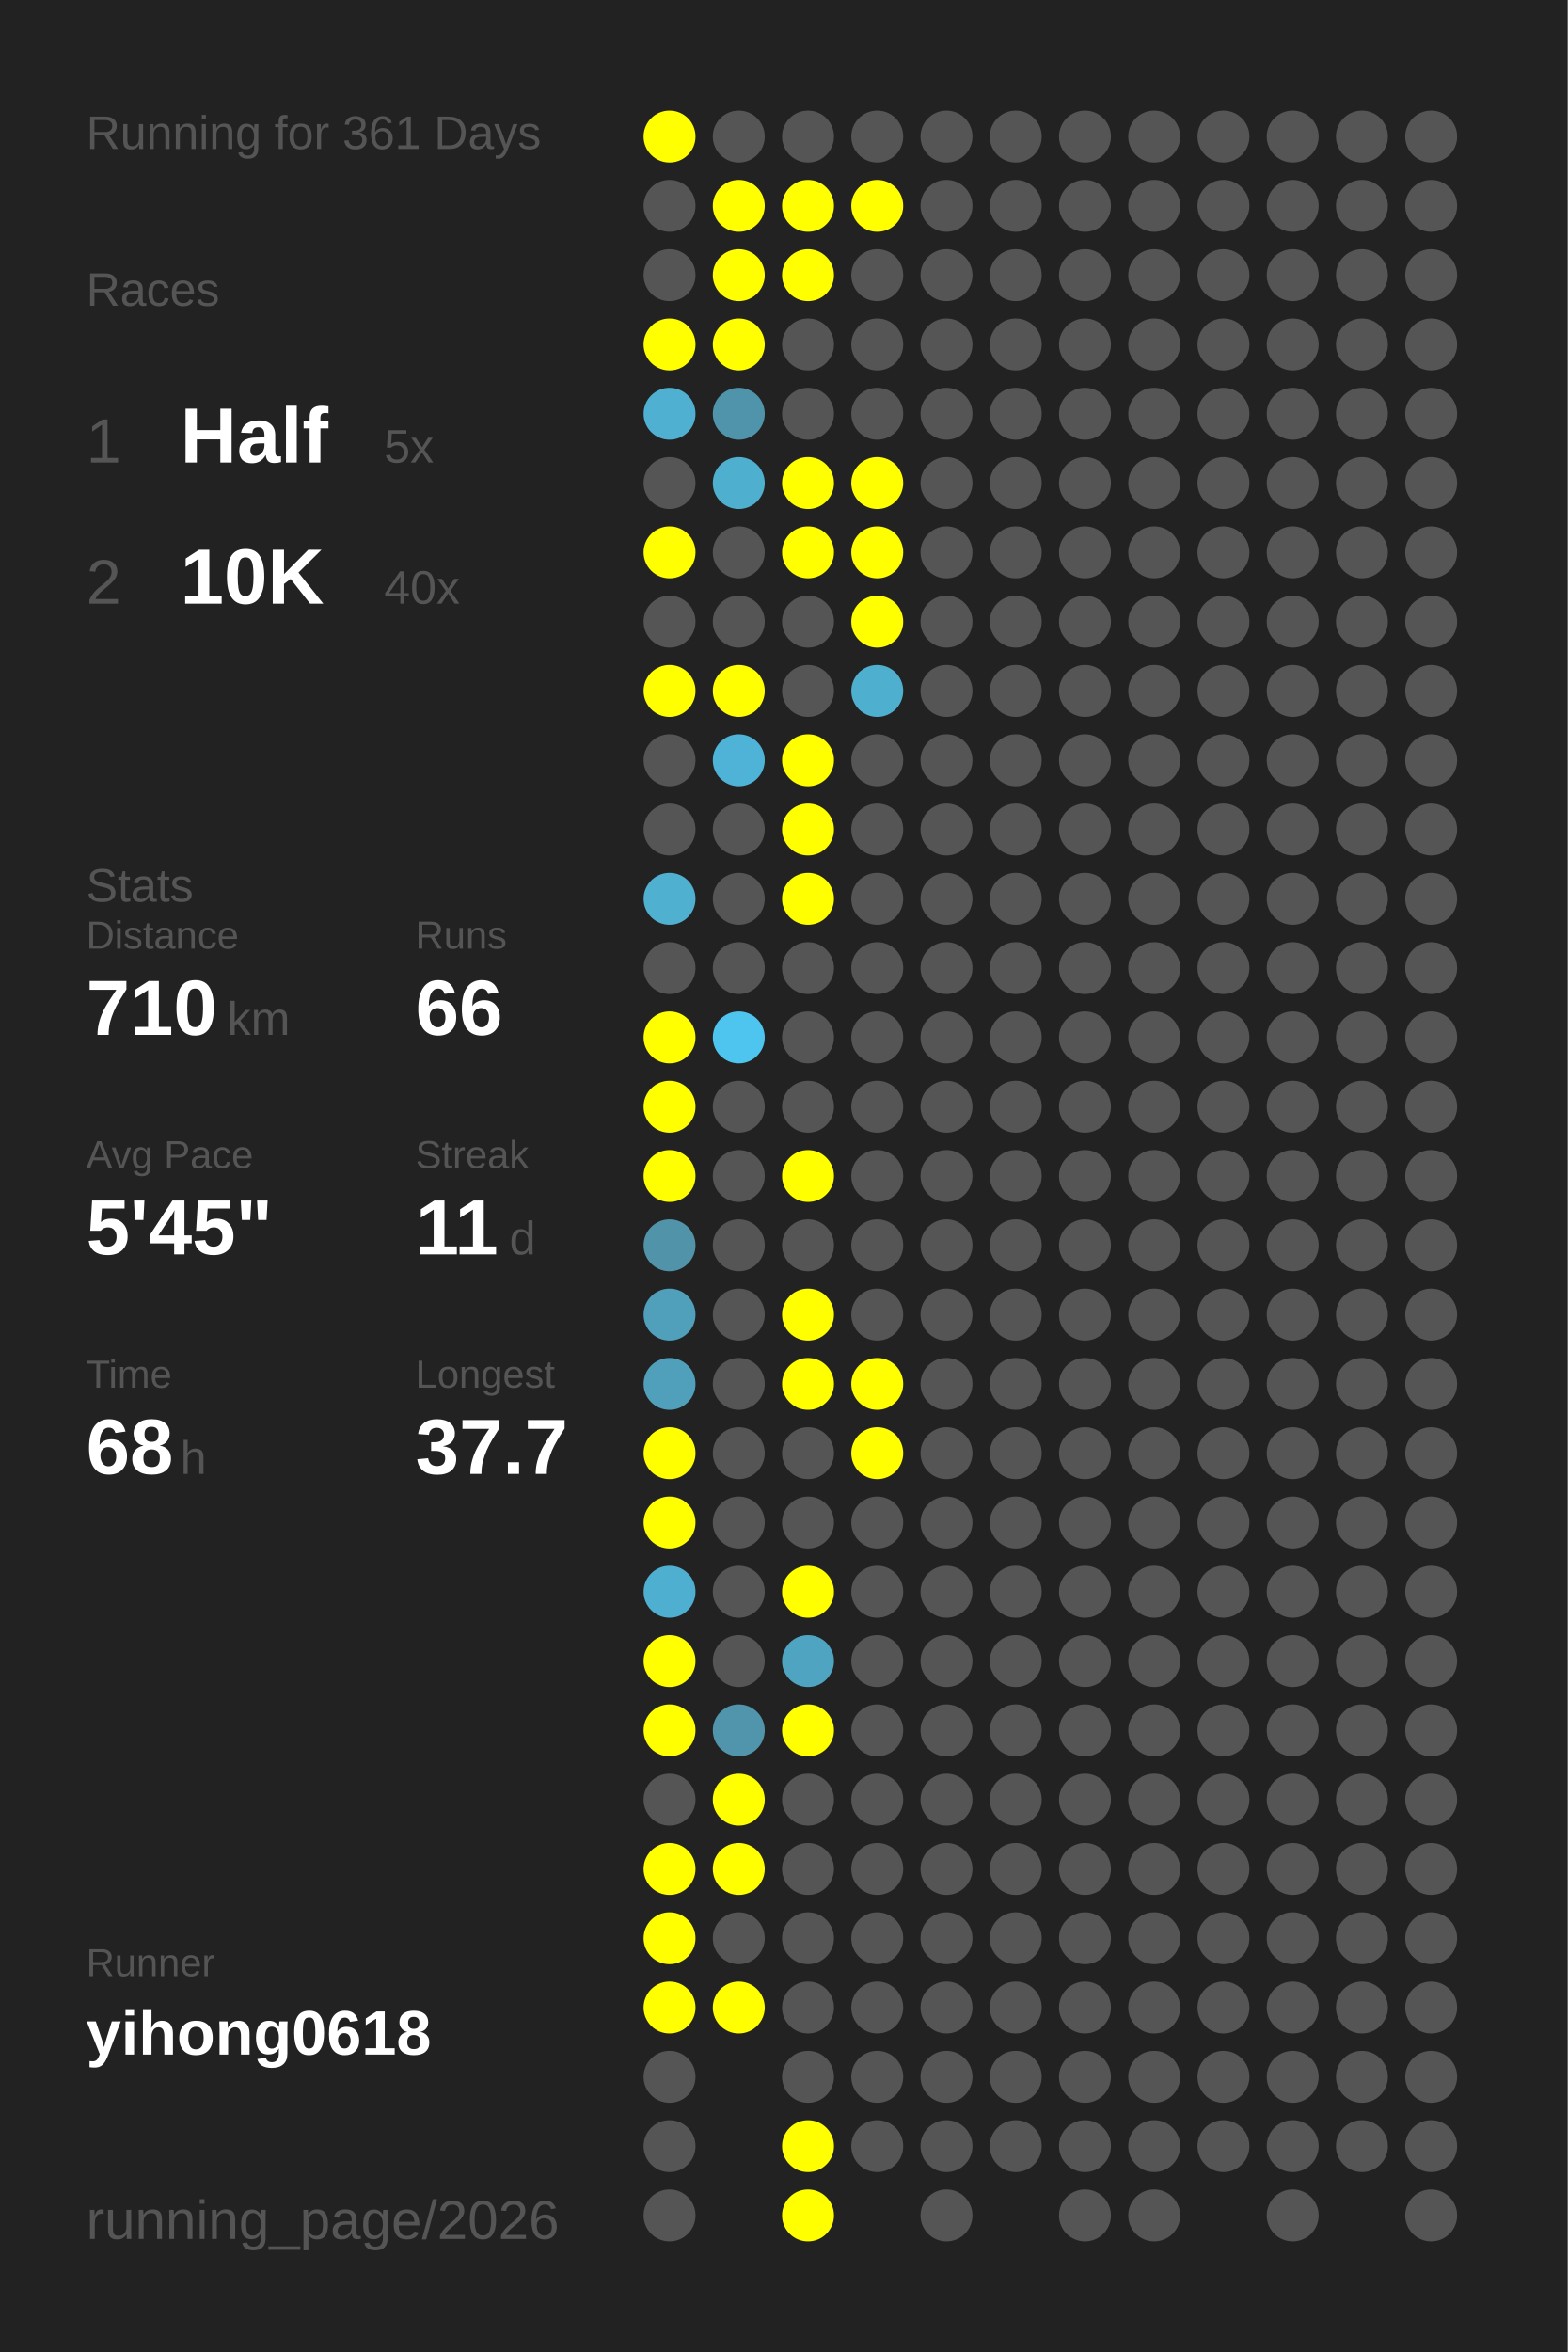
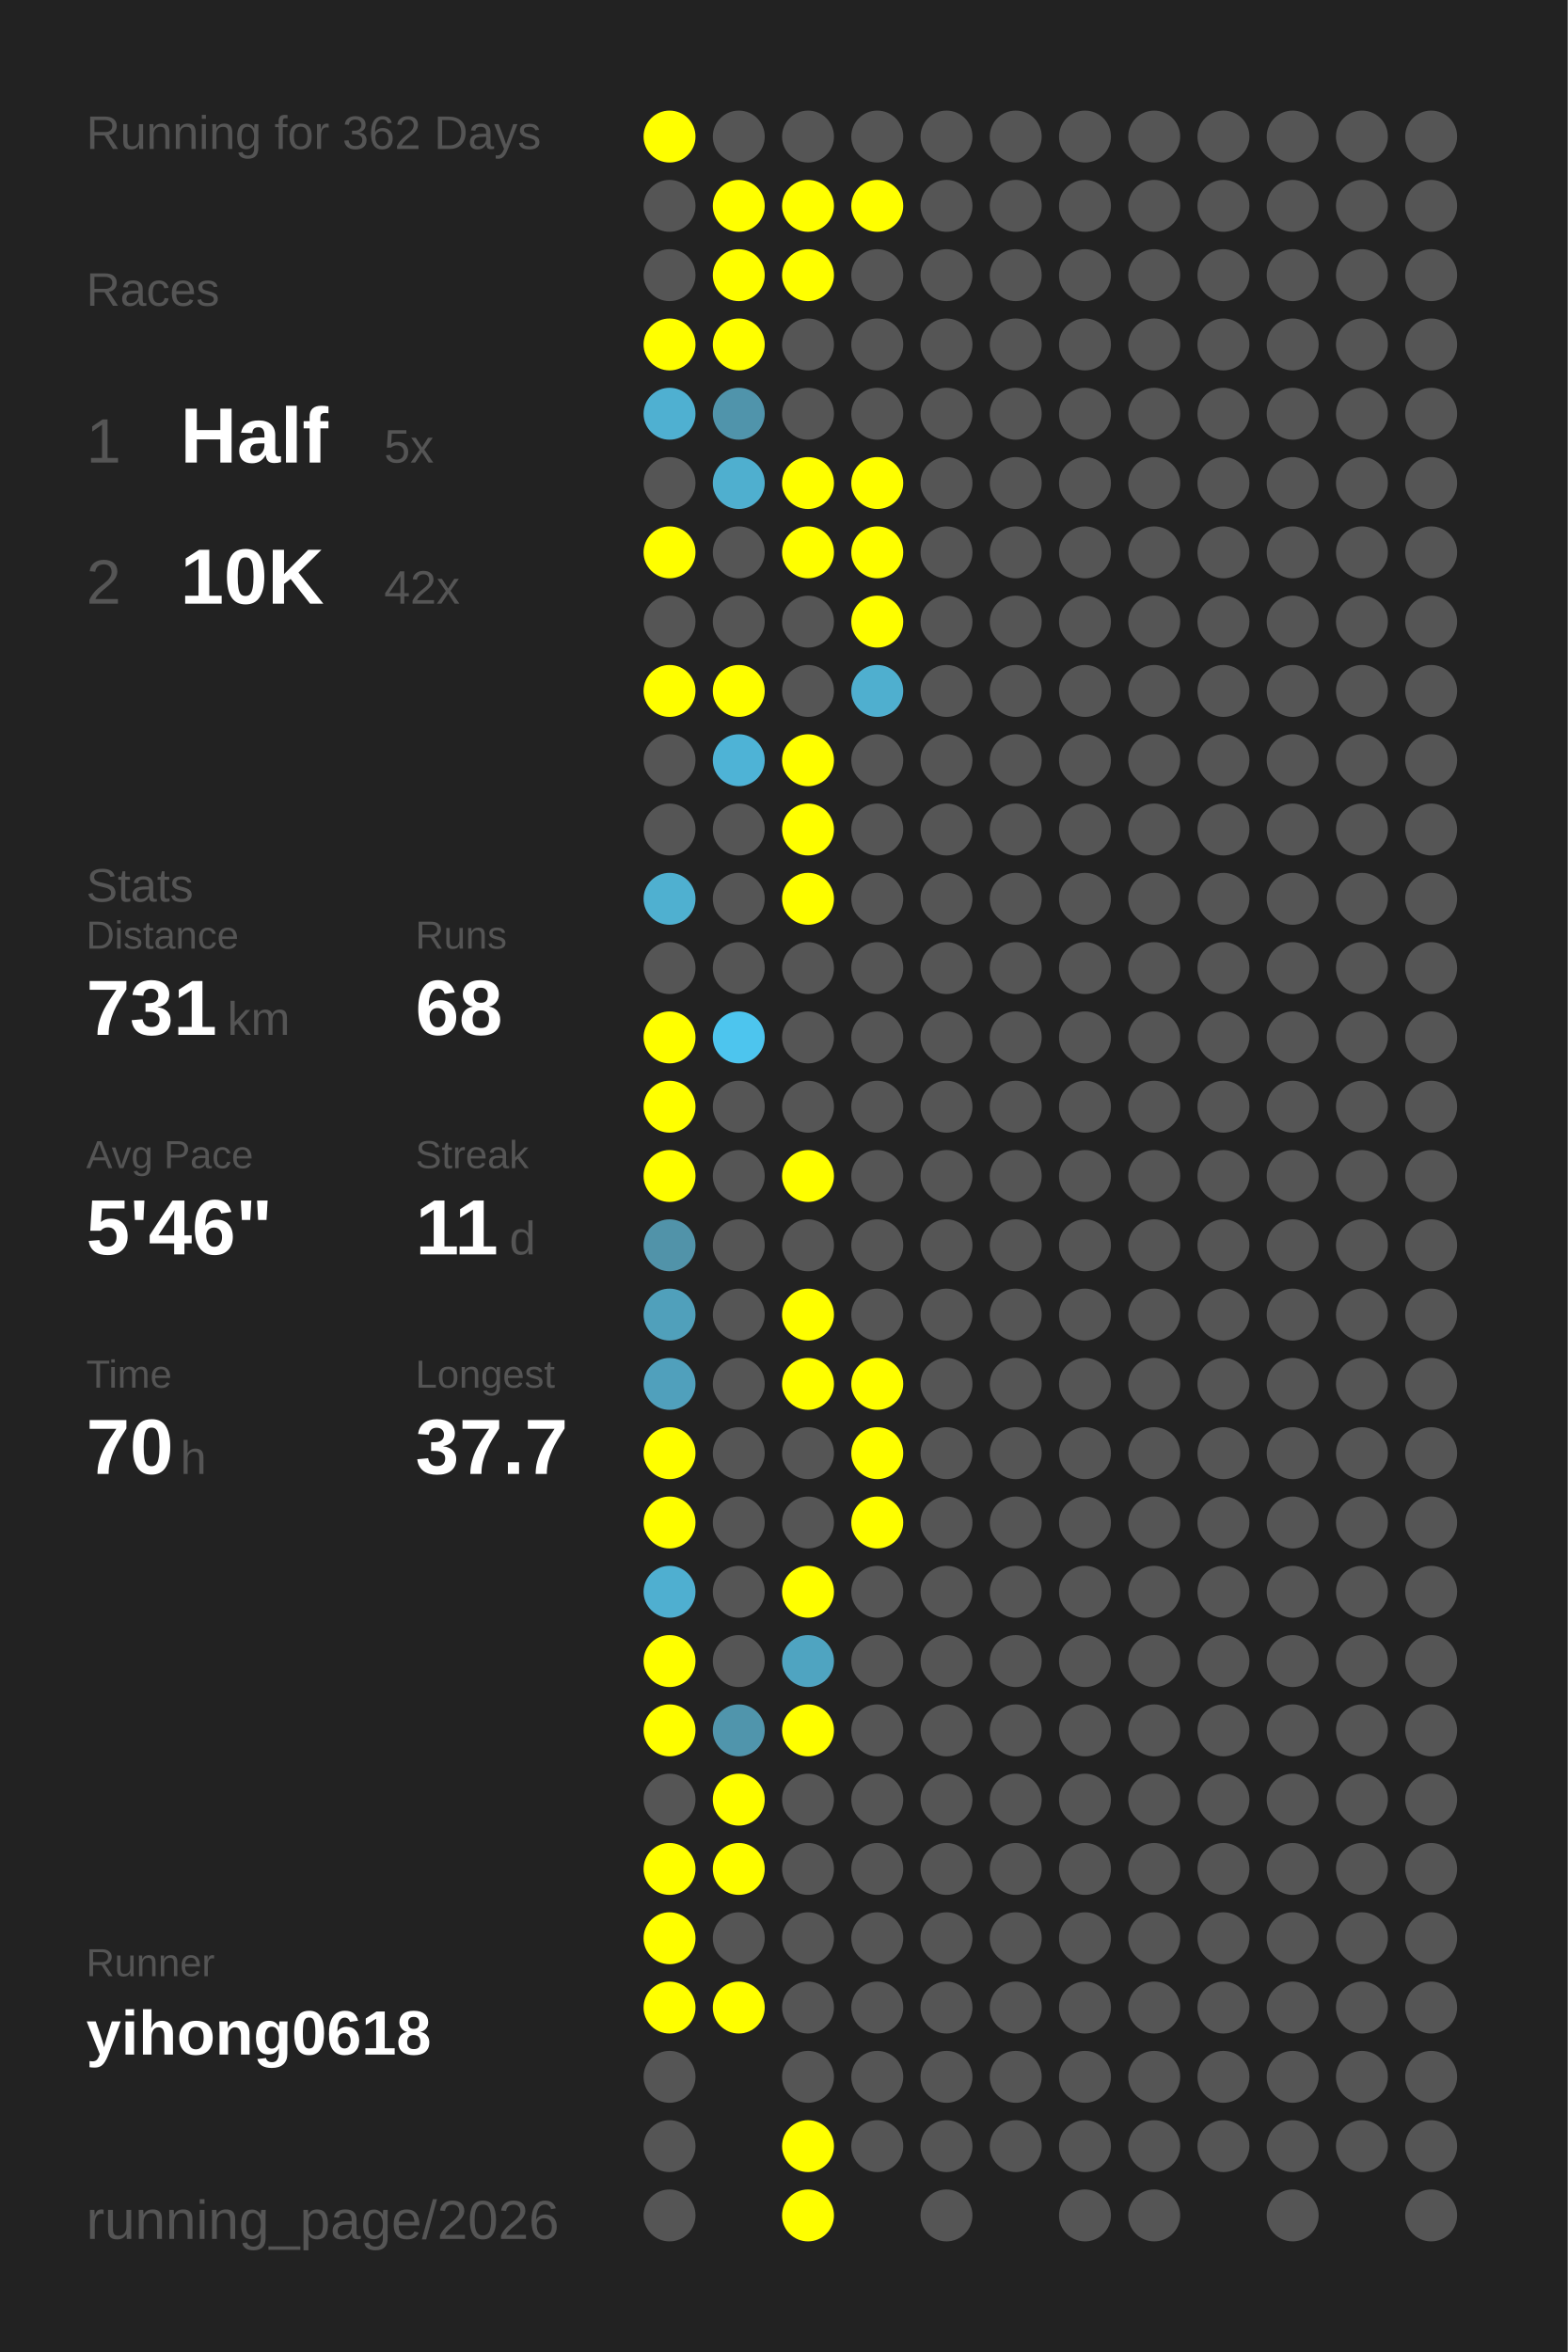
<svg xmlns="http://www.w3.org/2000/svg" baseProfile="full" height="300mm" version="1.1" viewBox="0,0,200,300" width="200mm">
  <defs />
  <rect fill="#222222" height="300" width="200" x="0" y="0" />
-   <text fill="#555555" style="font-size:6px; font-family:Arial;" x="11" y="19">Running for 361 Days</text>
+   <text fill="#555555" style="font-size:6px; font-family:Arial;" x="11" y="19">Running for 362 Days</text>
  <text fill="#555555" style="font-size:6px; font-family:Arial;" x="11" y="39">Races</text>
  <text fill="#555555" style="font-size:8px; font-family:Arial;" x="11" y="59">1</text>
  <text fill="#FFFFFF" style="font-size:10px; font-family:Arial; font-weight:bold;" x="23" y="59">Half</text>
  <text fill="#555555" style="font-size:6px; font-family:Arial;" x="49" y="59">5x</text>
  <text fill="#555555" style="font-size:8px; font-family:Arial;" x="11" y="77">2</text>
  <text fill="#FFFFFF" style="font-size:10px; font-family:Arial; font-weight:bold;" x="23" y="77">10K</text>
-   <text fill="#555555" style="font-size:6px; font-family:Arial;" x="49" y="77">40x</text>
+   <text fill="#555555" style="font-size:6px; font-family:Arial;" x="49" y="77">42x</text>
  <text fill="#555555" style="font-size:6px; font-family:Arial;" x="11" y="115">Stats</text>
  <text fill="#555555" style="font-size:5px; font-family:Arial;" x="11" y="121">Distance</text>
-   <text fill="#FFFFFF" style="font-size:10px; font-family:Arial; font-weight:bold;" x="11" y="132">710</text>
+   <text fill="#FFFFFF" style="font-size:10px; font-family:Arial; font-weight:bold;" x="11" y="132">731</text>
  <text fill="#555555" style="font-size:6px; font-family:Arial;" x="29" y="132">km</text>
  <text fill="#555555" style="font-size:5px; font-family:Arial;" x="53" y="121">Runs</text>
-   <text fill="#FFFFFF" style="font-size:10px; font-family:Arial; font-weight:bold;" x="53" y="132">66</text>
+   <text fill="#FFFFFF" style="font-size:10px; font-family:Arial; font-weight:bold;" x="53" y="132">68</text>
  <text fill="#555555" style="font-size:5px; font-family:Arial;" x="11" y="149">Avg Pace</text>
-   <text fill="#FFFFFF" style="font-size:10px; font-family:Arial; font-weight:bold;" x="11" y="160">5'45"</text>
+   <text fill="#FFFFFF" style="font-size:10px; font-family:Arial; font-weight:bold;" x="11" y="160">5'46"</text>
  <text fill="#555555" style="font-size:5px; font-family:Arial;" x="53" y="149">Streak</text>
  <text fill="#FFFFFF" style="font-size:10px; font-family:Arial; font-weight:bold;" x="53" y="160">11</text>
  <text fill="#555555" style="font-size:6px; font-family:Arial;" x="65" y="160">d</text>
  <text fill="#555555" style="font-size:5px; font-family:Arial;" x="11" y="177">Time</text>
-   <text fill="#FFFFFF" style="font-size:10px; font-family:Arial; font-weight:bold;" x="11" y="188">68</text>
+   <text fill="#FFFFFF" style="font-size:10px; font-family:Arial; font-weight:bold;" x="11" y="188">70</text>
  <text fill="#555555" style="font-size:6px; font-family:Arial;" x="23" y="188">h</text>
  <text fill="#555555" style="font-size:5px; font-family:Arial;" x="53" y="177">Longest</text>
  <text fill="#FFFFFF" style="font-size:10px; font-family:Arial; font-weight:bold;" x="53" y="188">37.7</text>
  <text fill="#555555" style="font-size:5px; font-family:Arial;" x="11" y="252.065">Runner</text>
  <text fill="#FFFFFF" style="font-size:8px; font-family:Arial; font-weight:bold;" x="11" y="262.065">yihong0618</text>
  <text fill="#555555" style="font-size:7px; font-family:Arial;" x="11" y="285.581">running_page/2026</text>
  <circle cx="85.417" cy="17.419" fill="#FFFF00" r="3.312" />
  <circle cx="85.417" cy="26.258" fill="#555555" r="3.312" />
  <circle cx="85.417" cy="35.097" fill="#555555" r="3.312" />
  <circle cx="85.417" cy="43.935" fill="#FFFF00" r="3.312" />
  <circle cx="85.417" cy="52.774" fill="#4fb0d1" r="3.312" />
  <circle cx="85.417" cy="61.613" fill="#555555" r="3.312" />
  <circle cx="85.417" cy="70.452" fill="#FFFF00" r="3.312" />
  <circle cx="85.417" cy="79.29" fill="#555555" r="3.312" />
  <circle cx="85.417" cy="88.129" fill="#FFFF00" r="3.312" />
  <circle cx="85.417" cy="96.968" fill="#555555" r="3.312" />
  <circle cx="85.417" cy="105.806" fill="#555555" r="3.312" />
  <circle cx="85.417" cy="114.645" fill="#4fb0d0" r="3.312" />
  <circle cx="85.417" cy="123.484" fill="#555555" r="3.312" />
  <circle cx="85.417" cy="132.323" fill="#FFFF00" r="3.312" />
  <circle cx="85.417" cy="141.161" fill="#FFFF00" r="3.312" />
  <circle cx="85.417" cy="150" fill="#FFFF00" r="3.312" />
  <circle cx="85.417" cy="158.839" fill="#5193a9" r="3.312" />
  <circle cx="85.417" cy="167.677" fill="#50a0bb" r="3.312" />
  <circle cx="85.417" cy="176.516" fill="#50a0bc" r="3.312" />
  <circle cx="85.417" cy="185.355" fill="#FFFF00" r="3.312" />
  <circle cx="85.417" cy="194.194" fill="#FFFF00" r="3.312" />
  <circle cx="85.417" cy="203.032" fill="#4fafd0" r="3.312" />
  <circle cx="85.417" cy="211.871" fill="#FFFF00" r="3.312" />
  <circle cx="85.417" cy="220.71" fill="#FFFF00" r="3.312" />
  <circle cx="85.417" cy="229.548" fill="#555555" r="3.312" />
  <circle cx="85.417" cy="238.387" fill="#FFFF00" r="3.312" />
  <circle cx="85.417" cy="247.226" fill="#FFFF00" r="3.312" />
  <circle cx="85.417" cy="256.065" fill="#FFFF00" r="3.312" />
  <circle cx="85.417" cy="264.903" fill="#555555" r="3.312" />
  <circle cx="85.417" cy="273.742" fill="#555555" r="3.312" />
  <circle cx="85.417" cy="282.581" fill="#555555" r="3.312" />
  <circle cx="94.25" cy="17.419" fill="#555555" r="3.312" />
  <circle cx="94.25" cy="26.258" fill="#FFFF00" r="3.312" />
  <circle cx="94.25" cy="35.097" fill="#FFFF00" r="3.312" />
  <circle cx="94.25" cy="43.935" fill="#FFFF00" r="3.312" />
  <circle cx="94.25" cy="52.774" fill="#5094ab" r="3.312" />
  <circle cx="94.25" cy="61.613" fill="#4fafcf" r="3.312" />
  <circle cx="94.25" cy="70.452" fill="#555555" r="3.312" />
  <circle cx="94.25" cy="79.29" fill="#555555" r="3.312" />
  <circle cx="94.25" cy="88.129" fill="#FFFF00" r="3.312" />
  <circle cx="94.25" cy="96.968" fill="#4eb3d6" r="3.312" />
  <circle cx="94.25" cy="105.806" fill="#555555" r="3.312" />
  <circle cx="94.25" cy="114.645" fill="#555555" r="3.312" />
  <circle cx="94.25" cy="123.484" fill="#555555" r="3.312" />
  <circle cx="94.25" cy="132.323" fill="#4dc5ee" r="3.312" />
  <circle cx="94.25" cy="141.161" fill="#555555" r="3.312" />
  <circle cx="94.25" cy="150" fill="#555555" r="3.312" />
  <circle cx="94.25" cy="158.839" fill="#555555" r="3.312" />
  <circle cx="94.25" cy="167.677" fill="#555555" r="3.312" />
  <circle cx="94.25" cy="176.516" fill="#555555" r="3.312" />
  <circle cx="94.25" cy="185.355" fill="#555555" r="3.312" />
  <circle cx="94.25" cy="194.194" fill="#555555" r="3.312" />
  <circle cx="94.25" cy="203.032" fill="#555555" r="3.312" />
  <circle cx="94.25" cy="211.871" fill="#555555" r="3.312" />
  <circle cx="94.25" cy="220.71" fill="#5095ac" r="3.312" />
  <circle cx="94.25" cy="229.548" fill="#FFFF00" r="3.312" />
  <circle cx="94.25" cy="238.387" fill="#FFFF00" r="3.312" />
  <circle cx="94.25" cy="247.226" fill="#555555" r="3.312" />
  <circle cx="94.25" cy="256.065" fill="#FFFF00" r="3.312" />
  <circle cx="103.083" cy="17.419" fill="#555555" r="3.312" />
  <circle cx="103.083" cy="26.258" fill="#FFFF00" r="3.312" />
  <circle cx="103.083" cy="35.097" fill="#FFFF00" r="3.312" />
  <circle cx="103.083" cy="43.935" fill="#555555" r="3.312" />
  <circle cx="103.083" cy="52.774" fill="#555555" r="3.312" />
  <circle cx="103.083" cy="61.613" fill="#FFFF00" r="3.312" />
  <circle cx="103.083" cy="70.452" fill="#FFFF00" r="3.312" />
  <circle cx="103.083" cy="79.29" fill="#555555" r="3.312" />
  <circle cx="103.083" cy="88.129" fill="#555555" r="3.312" />
  <circle cx="103.083" cy="96.968" fill="#FFFF00" r="3.312" />
  <circle cx="103.083" cy="105.806" fill="#FFFF00" r="3.312" />
  <circle cx="103.083" cy="114.645" fill="#FFFF00" r="3.312" />
  <circle cx="103.083" cy="123.484" fill="#555555" r="3.312" />
  <circle cx="103.083" cy="132.323" fill="#555555" r="3.312" />
  <circle cx="103.083" cy="141.161" fill="#555555" r="3.312" />
  <circle cx="103.083" cy="150" fill="#FFFF00" r="3.312" />
  <circle cx="103.083" cy="158.839" fill="#555555" r="3.312" />
  <circle cx="103.083" cy="167.677" fill="#FFFF00" r="3.312" />
  <circle cx="103.083" cy="176.516" fill="#FFFF00" r="3.312" />
  <circle cx="103.083" cy="185.355" fill="#555555" r="3.312" />
  <circle cx="103.083" cy="194.194" fill="#555555" r="3.312" />
  <circle cx="103.083" cy="203.032" fill="#FFFF00" r="3.312" />
  <circle cx="103.083" cy="211.871" fill="#4fa4c1" r="3.312" />
  <circle cx="103.083" cy="220.71" fill="#FFFF00" r="3.312" />
  <circle cx="103.083" cy="229.548" fill="#555555" r="3.312" />
  <circle cx="103.083" cy="238.387" fill="#555555" r="3.312" />
  <circle cx="103.083" cy="247.226" fill="#555555" r="3.312" />
  <circle cx="103.083" cy="256.065" fill="#555555" r="3.312" />
  <circle cx="103.083" cy="264.903" fill="#555555" r="3.312" />
  <circle cx="103.083" cy="273.742" fill="#FFFF00" r="3.312" />
  <circle cx="103.083" cy="282.581" fill="#FFFF00" r="3.312" />
  <circle cx="111.917" cy="17.419" fill="#555555" r="3.312" />
  <circle cx="111.917" cy="26.258" fill="#FFFF00" r="3.312" />
  <circle cx="111.917" cy="35.097" fill="#555555" r="3.312" />
  <circle cx="111.917" cy="43.935" fill="#555555" r="3.312" />
  <circle cx="111.917" cy="52.774" fill="#555555" r="3.312" />
  <circle cx="111.917" cy="61.613" fill="#FFFF00" r="3.312" />
  <circle cx="111.917" cy="70.452" fill="#FFFF00" r="3.312" />
  <circle cx="111.917" cy="79.29" fill="#FFFF00" r="3.312" />
  <circle cx="111.917" cy="88.129" fill="#4fafcf" r="3.312" />
  <circle cx="111.917" cy="96.968" fill="#555555" r="3.312" />
  <circle cx="111.917" cy="105.806" fill="#555555" r="3.312" />
  <circle cx="111.917" cy="114.645" fill="#555555" r="3.312" />
  <circle cx="111.917" cy="123.484" fill="#555555" r="3.312" />
  <circle cx="111.917" cy="132.323" fill="#555555" r="3.312" />
  <circle cx="111.917" cy="141.161" fill="#555555" r="3.312" />
  <circle cx="111.917" cy="150" fill="#555555" r="3.312" />
  <circle cx="111.917" cy="158.839" fill="#555555" r="3.312" />
  <circle cx="111.917" cy="167.677" fill="#555555" r="3.312" />
  <circle cx="111.917" cy="176.516" fill="#FFFF00" r="3.312" />
  <circle cx="111.917" cy="185.355" fill="#FFFF00" r="3.312" />
-   <circle cx="111.917" cy="194.194" fill="#555555" r="3.312" />
+   <circle cx="111.917" cy="194.194" fill="#FFFF00" r="3.312" />
  <circle cx="111.917" cy="203.032" fill="#555555" r="3.312" />
  <circle cx="111.917" cy="211.871" fill="#555555" r="3.312" />
  <circle cx="111.917" cy="220.71" fill="#555555" r="3.312" />
  <circle cx="111.917" cy="229.548" fill="#555555" r="3.312" />
  <circle cx="111.917" cy="238.387" fill="#555555" r="3.312" />
  <circle cx="111.917" cy="247.226" fill="#555555" r="3.312" />
  <circle cx="111.917" cy="256.065" fill="#555555" r="3.312" />
  <circle cx="111.917" cy="264.903" fill="#555555" r="3.312" />
  <circle cx="111.917" cy="273.742" fill="#555555" r="3.312" />
  <circle cx="120.75" cy="17.419" fill="#555555" r="3.312" />
  <circle cx="120.75" cy="26.258" fill="#555555" r="3.312" />
  <circle cx="120.75" cy="35.097" fill="#555555" r="3.312" />
  <circle cx="120.75" cy="43.935" fill="#555555" r="3.312" />
  <circle cx="120.75" cy="52.774" fill="#555555" r="3.312" />
  <circle cx="120.75" cy="61.613" fill="#555555" r="3.312" />
  <circle cx="120.75" cy="70.452" fill="#555555" r="3.312" />
  <circle cx="120.75" cy="79.29" fill="#555555" r="3.312" />
  <circle cx="120.75" cy="88.129" fill="#555555" r="3.312" />
  <circle cx="120.75" cy="96.968" fill="#555555" r="3.312" />
  <circle cx="120.75" cy="105.806" fill="#555555" r="3.312" />
  <circle cx="120.75" cy="114.645" fill="#555555" r="3.312" />
  <circle cx="120.75" cy="123.484" fill="#555555" r="3.312" />
  <circle cx="120.75" cy="132.323" fill="#555555" r="3.312" />
  <circle cx="120.75" cy="141.161" fill="#555555" r="3.312" />
  <circle cx="120.75" cy="150" fill="#555555" r="3.312" />
  <circle cx="120.75" cy="158.839" fill="#555555" r="3.312" />
  <circle cx="120.75" cy="167.677" fill="#555555" r="3.312" />
  <circle cx="120.75" cy="176.516" fill="#555555" r="3.312" />
  <circle cx="120.75" cy="185.355" fill="#555555" r="3.312" />
  <circle cx="120.75" cy="194.194" fill="#555555" r="3.312" />
  <circle cx="120.75" cy="203.032" fill="#555555" r="3.312" />
  <circle cx="120.75" cy="211.871" fill="#555555" r="3.312" />
  <circle cx="120.75" cy="220.71" fill="#555555" r="3.312" />
  <circle cx="120.75" cy="229.548" fill="#555555" r="3.312" />
  <circle cx="120.75" cy="238.387" fill="#555555" r="3.312" />
  <circle cx="120.75" cy="247.226" fill="#555555" r="3.312" />
  <circle cx="120.75" cy="256.065" fill="#555555" r="3.312" />
  <circle cx="120.75" cy="264.903" fill="#555555" r="3.312" />
  <circle cx="120.75" cy="273.742" fill="#555555" r="3.312" />
  <circle cx="120.75" cy="282.581" fill="#555555" r="3.312" />
  <circle cx="129.583" cy="17.419" fill="#555555" r="3.312" />
  <circle cx="129.583" cy="26.258" fill="#555555" r="3.312" />
  <circle cx="129.583" cy="35.097" fill="#555555" r="3.312" />
  <circle cx="129.583" cy="43.935" fill="#555555" r="3.312" />
  <circle cx="129.583" cy="52.774" fill="#555555" r="3.312" />
  <circle cx="129.583" cy="61.613" fill="#555555" r="3.312" />
  <circle cx="129.583" cy="70.452" fill="#555555" r="3.312" />
  <circle cx="129.583" cy="79.29" fill="#555555" r="3.312" />
  <circle cx="129.583" cy="88.129" fill="#555555" r="3.312" />
  <circle cx="129.583" cy="96.968" fill="#555555" r="3.312" />
  <circle cx="129.583" cy="105.806" fill="#555555" r="3.312" />
  <circle cx="129.583" cy="114.645" fill="#555555" r="3.312" />
  <circle cx="129.583" cy="123.484" fill="#555555" r="3.312" />
  <circle cx="129.583" cy="132.323" fill="#555555" r="3.312" />
  <circle cx="129.583" cy="141.161" fill="#555555" r="3.312" />
  <circle cx="129.583" cy="150" fill="#555555" r="3.312" />
  <circle cx="129.583" cy="158.839" fill="#555555" r="3.312" />
  <circle cx="129.583" cy="167.677" fill="#555555" r="3.312" />
  <circle cx="129.583" cy="176.516" fill="#555555" r="3.312" />
  <circle cx="129.583" cy="185.355" fill="#555555" r="3.312" />
  <circle cx="129.583" cy="194.194" fill="#555555" r="3.312" />
  <circle cx="129.583" cy="203.032" fill="#555555" r="3.312" />
  <circle cx="129.583" cy="211.871" fill="#555555" r="3.312" />
  <circle cx="129.583" cy="220.71" fill="#555555" r="3.312" />
  <circle cx="129.583" cy="229.548" fill="#555555" r="3.312" />
  <circle cx="129.583" cy="238.387" fill="#555555" r="3.312" />
  <circle cx="129.583" cy="247.226" fill="#555555" r="3.312" />
  <circle cx="129.583" cy="256.065" fill="#555555" r="3.312" />
  <circle cx="129.583" cy="264.903" fill="#555555" r="3.312" />
  <circle cx="129.583" cy="273.742" fill="#555555" r="3.312" />
  <circle cx="138.417" cy="17.419" fill="#555555" r="3.312" />
  <circle cx="138.417" cy="26.258" fill="#555555" r="3.312" />
  <circle cx="138.417" cy="35.097" fill="#555555" r="3.312" />
  <circle cx="138.417" cy="43.935" fill="#555555" r="3.312" />
  <circle cx="138.417" cy="52.774" fill="#555555" r="3.312" />
  <circle cx="138.417" cy="61.613" fill="#555555" r="3.312" />
  <circle cx="138.417" cy="70.452" fill="#555555" r="3.312" />
  <circle cx="138.417" cy="79.29" fill="#555555" r="3.312" />
  <circle cx="138.417" cy="88.129" fill="#555555" r="3.312" />
  <circle cx="138.417" cy="96.968" fill="#555555" r="3.312" />
  <circle cx="138.417" cy="105.806" fill="#555555" r="3.312" />
  <circle cx="138.417" cy="114.645" fill="#555555" r="3.312" />
  <circle cx="138.417" cy="123.484" fill="#555555" r="3.312" />
  <circle cx="138.417" cy="132.323" fill="#555555" r="3.312" />
  <circle cx="138.417" cy="141.161" fill="#555555" r="3.312" />
  <circle cx="138.417" cy="150" fill="#555555" r="3.312" />
  <circle cx="138.417" cy="158.839" fill="#555555" r="3.312" />
  <circle cx="138.417" cy="167.677" fill="#555555" r="3.312" />
  <circle cx="138.417" cy="176.516" fill="#555555" r="3.312" />
  <circle cx="138.417" cy="185.355" fill="#555555" r="3.312" />
  <circle cx="138.417" cy="194.194" fill="#555555" r="3.312" />
  <circle cx="138.417" cy="203.032" fill="#555555" r="3.312" />
  <circle cx="138.417" cy="211.871" fill="#555555" r="3.312" />
  <circle cx="138.417" cy="220.71" fill="#555555" r="3.312" />
  <circle cx="138.417" cy="229.548" fill="#555555" r="3.312" />
  <circle cx="138.417" cy="238.387" fill="#555555" r="3.312" />
  <circle cx="138.417" cy="247.226" fill="#555555" r="3.312" />
  <circle cx="138.417" cy="256.065" fill="#555555" r="3.312" />
  <circle cx="138.417" cy="264.903" fill="#555555" r="3.312" />
  <circle cx="138.417" cy="273.742" fill="#555555" r="3.312" />
  <circle cx="138.417" cy="282.581" fill="#555555" r="3.312" />
  <circle cx="147.25" cy="17.419" fill="#555555" r="3.312" />
  <circle cx="147.25" cy="26.258" fill="#555555" r="3.312" />
  <circle cx="147.25" cy="35.097" fill="#555555" r="3.312" />
  <circle cx="147.25" cy="43.935" fill="#555555" r="3.312" />
  <circle cx="147.25" cy="52.774" fill="#555555" r="3.312" />
  <circle cx="147.25" cy="61.613" fill="#555555" r="3.312" />
  <circle cx="147.25" cy="70.452" fill="#555555" r="3.312" />
  <circle cx="147.25" cy="79.29" fill="#555555" r="3.312" />
  <circle cx="147.25" cy="88.129" fill="#555555" r="3.312" />
  <circle cx="147.25" cy="96.968" fill="#555555" r="3.312" />
  <circle cx="147.25" cy="105.806" fill="#555555" r="3.312" />
  <circle cx="147.25" cy="114.645" fill="#555555" r="3.312" />
  <circle cx="147.25" cy="123.484" fill="#555555" r="3.312" />
  <circle cx="147.25" cy="132.323" fill="#555555" r="3.312" />
  <circle cx="147.25" cy="141.161" fill="#555555" r="3.312" />
  <circle cx="147.25" cy="150" fill="#555555" r="3.312" />
  <circle cx="147.25" cy="158.839" fill="#555555" r="3.312" />
  <circle cx="147.25" cy="167.677" fill="#555555" r="3.312" />
  <circle cx="147.25" cy="176.516" fill="#555555" r="3.312" />
  <circle cx="147.25" cy="185.355" fill="#555555" r="3.312" />
  <circle cx="147.25" cy="194.194" fill="#555555" r="3.312" />
  <circle cx="147.25" cy="203.032" fill="#555555" r="3.312" />
  <circle cx="147.25" cy="211.871" fill="#555555" r="3.312" />
  <circle cx="147.25" cy="220.71" fill="#555555" r="3.312" />
  <circle cx="147.25" cy="229.548" fill="#555555" r="3.312" />
  <circle cx="147.25" cy="238.387" fill="#555555" r="3.312" />
  <circle cx="147.25" cy="247.226" fill="#555555" r="3.312" />
  <circle cx="147.25" cy="256.065" fill="#555555" r="3.312" />
  <circle cx="147.25" cy="264.903" fill="#555555" r="3.312" />
  <circle cx="147.25" cy="273.742" fill="#555555" r="3.312" />
  <circle cx="147.25" cy="282.581" fill="#555555" r="3.312" />
  <circle cx="156.083" cy="17.419" fill="#555555" r="3.312" />
  <circle cx="156.083" cy="26.258" fill="#555555" r="3.312" />
  <circle cx="156.083" cy="35.097" fill="#555555" r="3.312" />
  <circle cx="156.083" cy="43.935" fill="#555555" r="3.312" />
  <circle cx="156.083" cy="52.774" fill="#555555" r="3.312" />
  <circle cx="156.083" cy="61.613" fill="#555555" r="3.312" />
  <circle cx="156.083" cy="70.452" fill="#555555" r="3.312" />
  <circle cx="156.083" cy="79.29" fill="#555555" r="3.312" />
  <circle cx="156.083" cy="88.129" fill="#555555" r="3.312" />
  <circle cx="156.083" cy="96.968" fill="#555555" r="3.312" />
  <circle cx="156.083" cy="105.806" fill="#555555" r="3.312" />
  <circle cx="156.083" cy="114.645" fill="#555555" r="3.312" />
  <circle cx="156.083" cy="123.484" fill="#555555" r="3.312" />
  <circle cx="156.083" cy="132.323" fill="#555555" r="3.312" />
  <circle cx="156.083" cy="141.161" fill="#555555" r="3.312" />
  <circle cx="156.083" cy="150" fill="#555555" r="3.312" />
  <circle cx="156.083" cy="158.839" fill="#555555" r="3.312" />
  <circle cx="156.083" cy="167.677" fill="#555555" r="3.312" />
  <circle cx="156.083" cy="176.516" fill="#555555" r="3.312" />
  <circle cx="156.083" cy="185.355" fill="#555555" r="3.312" />
  <circle cx="156.083" cy="194.194" fill="#555555" r="3.312" />
  <circle cx="156.083" cy="203.032" fill="#555555" r="3.312" />
  <circle cx="156.083" cy="211.871" fill="#555555" r="3.312" />
  <circle cx="156.083" cy="220.71" fill="#555555" r="3.312" />
  <circle cx="156.083" cy="229.548" fill="#555555" r="3.312" />
  <circle cx="156.083" cy="238.387" fill="#555555" r="3.312" />
  <circle cx="156.083" cy="247.226" fill="#555555" r="3.312" />
  <circle cx="156.083" cy="256.065" fill="#555555" r="3.312" />
  <circle cx="156.083" cy="264.903" fill="#555555" r="3.312" />
  <circle cx="156.083" cy="273.742" fill="#555555" r="3.312" />
  <circle cx="164.917" cy="17.419" fill="#555555" r="3.312" />
  <circle cx="164.917" cy="26.258" fill="#555555" r="3.312" />
  <circle cx="164.917" cy="35.097" fill="#555555" r="3.312" />
  <circle cx="164.917" cy="43.935" fill="#555555" r="3.312" />
  <circle cx="164.917" cy="52.774" fill="#555555" r="3.312" />
  <circle cx="164.917" cy="61.613" fill="#555555" r="3.312" />
  <circle cx="164.917" cy="70.452" fill="#555555" r="3.312" />
  <circle cx="164.917" cy="79.29" fill="#555555" r="3.312" />
  <circle cx="164.917" cy="88.129" fill="#555555" r="3.312" />
  <circle cx="164.917" cy="96.968" fill="#555555" r="3.312" />
  <circle cx="164.917" cy="105.806" fill="#555555" r="3.312" />
  <circle cx="164.917" cy="114.645" fill="#555555" r="3.312" />
  <circle cx="164.917" cy="123.484" fill="#555555" r="3.312" />
  <circle cx="164.917" cy="132.323" fill="#555555" r="3.312" />
  <circle cx="164.917" cy="141.161" fill="#555555" r="3.312" />
  <circle cx="164.917" cy="150" fill="#555555" r="3.312" />
  <circle cx="164.917" cy="158.839" fill="#555555" r="3.312" />
  <circle cx="164.917" cy="167.677" fill="#555555" r="3.312" />
  <circle cx="164.917" cy="176.516" fill="#555555" r="3.312" />
  <circle cx="164.917" cy="185.355" fill="#555555" r="3.312" />
  <circle cx="164.917" cy="194.194" fill="#555555" r="3.312" />
  <circle cx="164.917" cy="203.032" fill="#555555" r="3.312" />
  <circle cx="164.917" cy="211.871" fill="#555555" r="3.312" />
  <circle cx="164.917" cy="220.71" fill="#555555" r="3.312" />
  <circle cx="164.917" cy="229.548" fill="#555555" r="3.312" />
  <circle cx="164.917" cy="238.387" fill="#555555" r="3.312" />
  <circle cx="164.917" cy="247.226" fill="#555555" r="3.312" />
  <circle cx="164.917" cy="256.065" fill="#555555" r="3.312" />
  <circle cx="164.917" cy="264.903" fill="#555555" r="3.312" />
  <circle cx="164.917" cy="273.742" fill="#555555" r="3.312" />
  <circle cx="164.917" cy="282.581" fill="#555555" r="3.312" />
  <circle cx="173.75" cy="17.419" fill="#555555" r="3.312" />
  <circle cx="173.75" cy="26.258" fill="#555555" r="3.312" />
  <circle cx="173.75" cy="35.097" fill="#555555" r="3.312" />
  <circle cx="173.75" cy="43.935" fill="#555555" r="3.312" />
  <circle cx="173.75" cy="52.774" fill="#555555" r="3.312" />
  <circle cx="173.75" cy="61.613" fill="#555555" r="3.312" />
  <circle cx="173.75" cy="70.452" fill="#555555" r="3.312" />
  <circle cx="173.75" cy="79.29" fill="#555555" r="3.312" />
  <circle cx="173.75" cy="88.129" fill="#555555" r="3.312" />
  <circle cx="173.75" cy="96.968" fill="#555555" r="3.312" />
  <circle cx="173.75" cy="105.806" fill="#555555" r="3.312" />
  <circle cx="173.75" cy="114.645" fill="#555555" r="3.312" />
  <circle cx="173.75" cy="123.484" fill="#555555" r="3.312" />
  <circle cx="173.75" cy="132.323" fill="#555555" r="3.312" />
  <circle cx="173.75" cy="141.161" fill="#555555" r="3.312" />
  <circle cx="173.75" cy="150" fill="#555555" r="3.312" />
  <circle cx="173.75" cy="158.839" fill="#555555" r="3.312" />
  <circle cx="173.75" cy="167.677" fill="#555555" r="3.312" />
  <circle cx="173.75" cy="176.516" fill="#555555" r="3.312" />
  <circle cx="173.75" cy="185.355" fill="#555555" r="3.312" />
  <circle cx="173.75" cy="194.194" fill="#555555" r="3.312" />
  <circle cx="173.75" cy="203.032" fill="#555555" r="3.312" />
  <circle cx="173.75" cy="211.871" fill="#555555" r="3.312" />
  <circle cx="173.75" cy="220.71" fill="#555555" r="3.312" />
  <circle cx="173.75" cy="229.548" fill="#555555" r="3.312" />
  <circle cx="173.75" cy="238.387" fill="#555555" r="3.312" />
  <circle cx="173.75" cy="247.226" fill="#555555" r="3.312" />
  <circle cx="173.75" cy="256.065" fill="#555555" r="3.312" />
  <circle cx="173.75" cy="264.903" fill="#555555" r="3.312" />
  <circle cx="173.75" cy="273.742" fill="#555555" r="3.312" />
  <circle cx="182.583" cy="17.419" fill="#555555" r="3.312" />
  <circle cx="182.583" cy="26.258" fill="#555555" r="3.312" />
  <circle cx="182.583" cy="35.097" fill="#555555" r="3.312" />
  <circle cx="182.583" cy="43.935" fill="#555555" r="3.312" />
  <circle cx="182.583" cy="52.774" fill="#555555" r="3.312" />
  <circle cx="182.583" cy="61.613" fill="#555555" r="3.312" />
  <circle cx="182.583" cy="70.452" fill="#555555" r="3.312" />
  <circle cx="182.583" cy="79.29" fill="#555555" r="3.312" />
  <circle cx="182.583" cy="88.129" fill="#555555" r="3.312" />
  <circle cx="182.583" cy="96.968" fill="#555555" r="3.312" />
  <circle cx="182.583" cy="105.806" fill="#555555" r="3.312" />
  <circle cx="182.583" cy="114.645" fill="#555555" r="3.312" />
  <circle cx="182.583" cy="123.484" fill="#555555" r="3.312" />
  <circle cx="182.583" cy="132.323" fill="#555555" r="3.312" />
  <circle cx="182.583" cy="141.161" fill="#555555" r="3.312" />
  <circle cx="182.583" cy="150" fill="#555555" r="3.312" />
  <circle cx="182.583" cy="158.839" fill="#555555" r="3.312" />
  <circle cx="182.583" cy="167.677" fill="#555555" r="3.312" />
  <circle cx="182.583" cy="176.516" fill="#555555" r="3.312" />
  <circle cx="182.583" cy="185.355" fill="#555555" r="3.312" />
  <circle cx="182.583" cy="194.194" fill="#555555" r="3.312" />
  <circle cx="182.583" cy="203.032" fill="#555555" r="3.312" />
  <circle cx="182.583" cy="211.871" fill="#555555" r="3.312" />
  <circle cx="182.583" cy="220.71" fill="#555555" r="3.312" />
  <circle cx="182.583" cy="229.548" fill="#555555" r="3.312" />
  <circle cx="182.583" cy="238.387" fill="#555555" r="3.312" />
  <circle cx="182.583" cy="247.226" fill="#555555" r="3.312" />
  <circle cx="182.583" cy="256.065" fill="#555555" r="3.312" />
  <circle cx="182.583" cy="264.903" fill="#555555" r="3.312" />
  <circle cx="182.583" cy="273.742" fill="#555555" r="3.312" />
  <circle cx="182.583" cy="282.581" fill="#555555" r="3.312" />
</svg>
